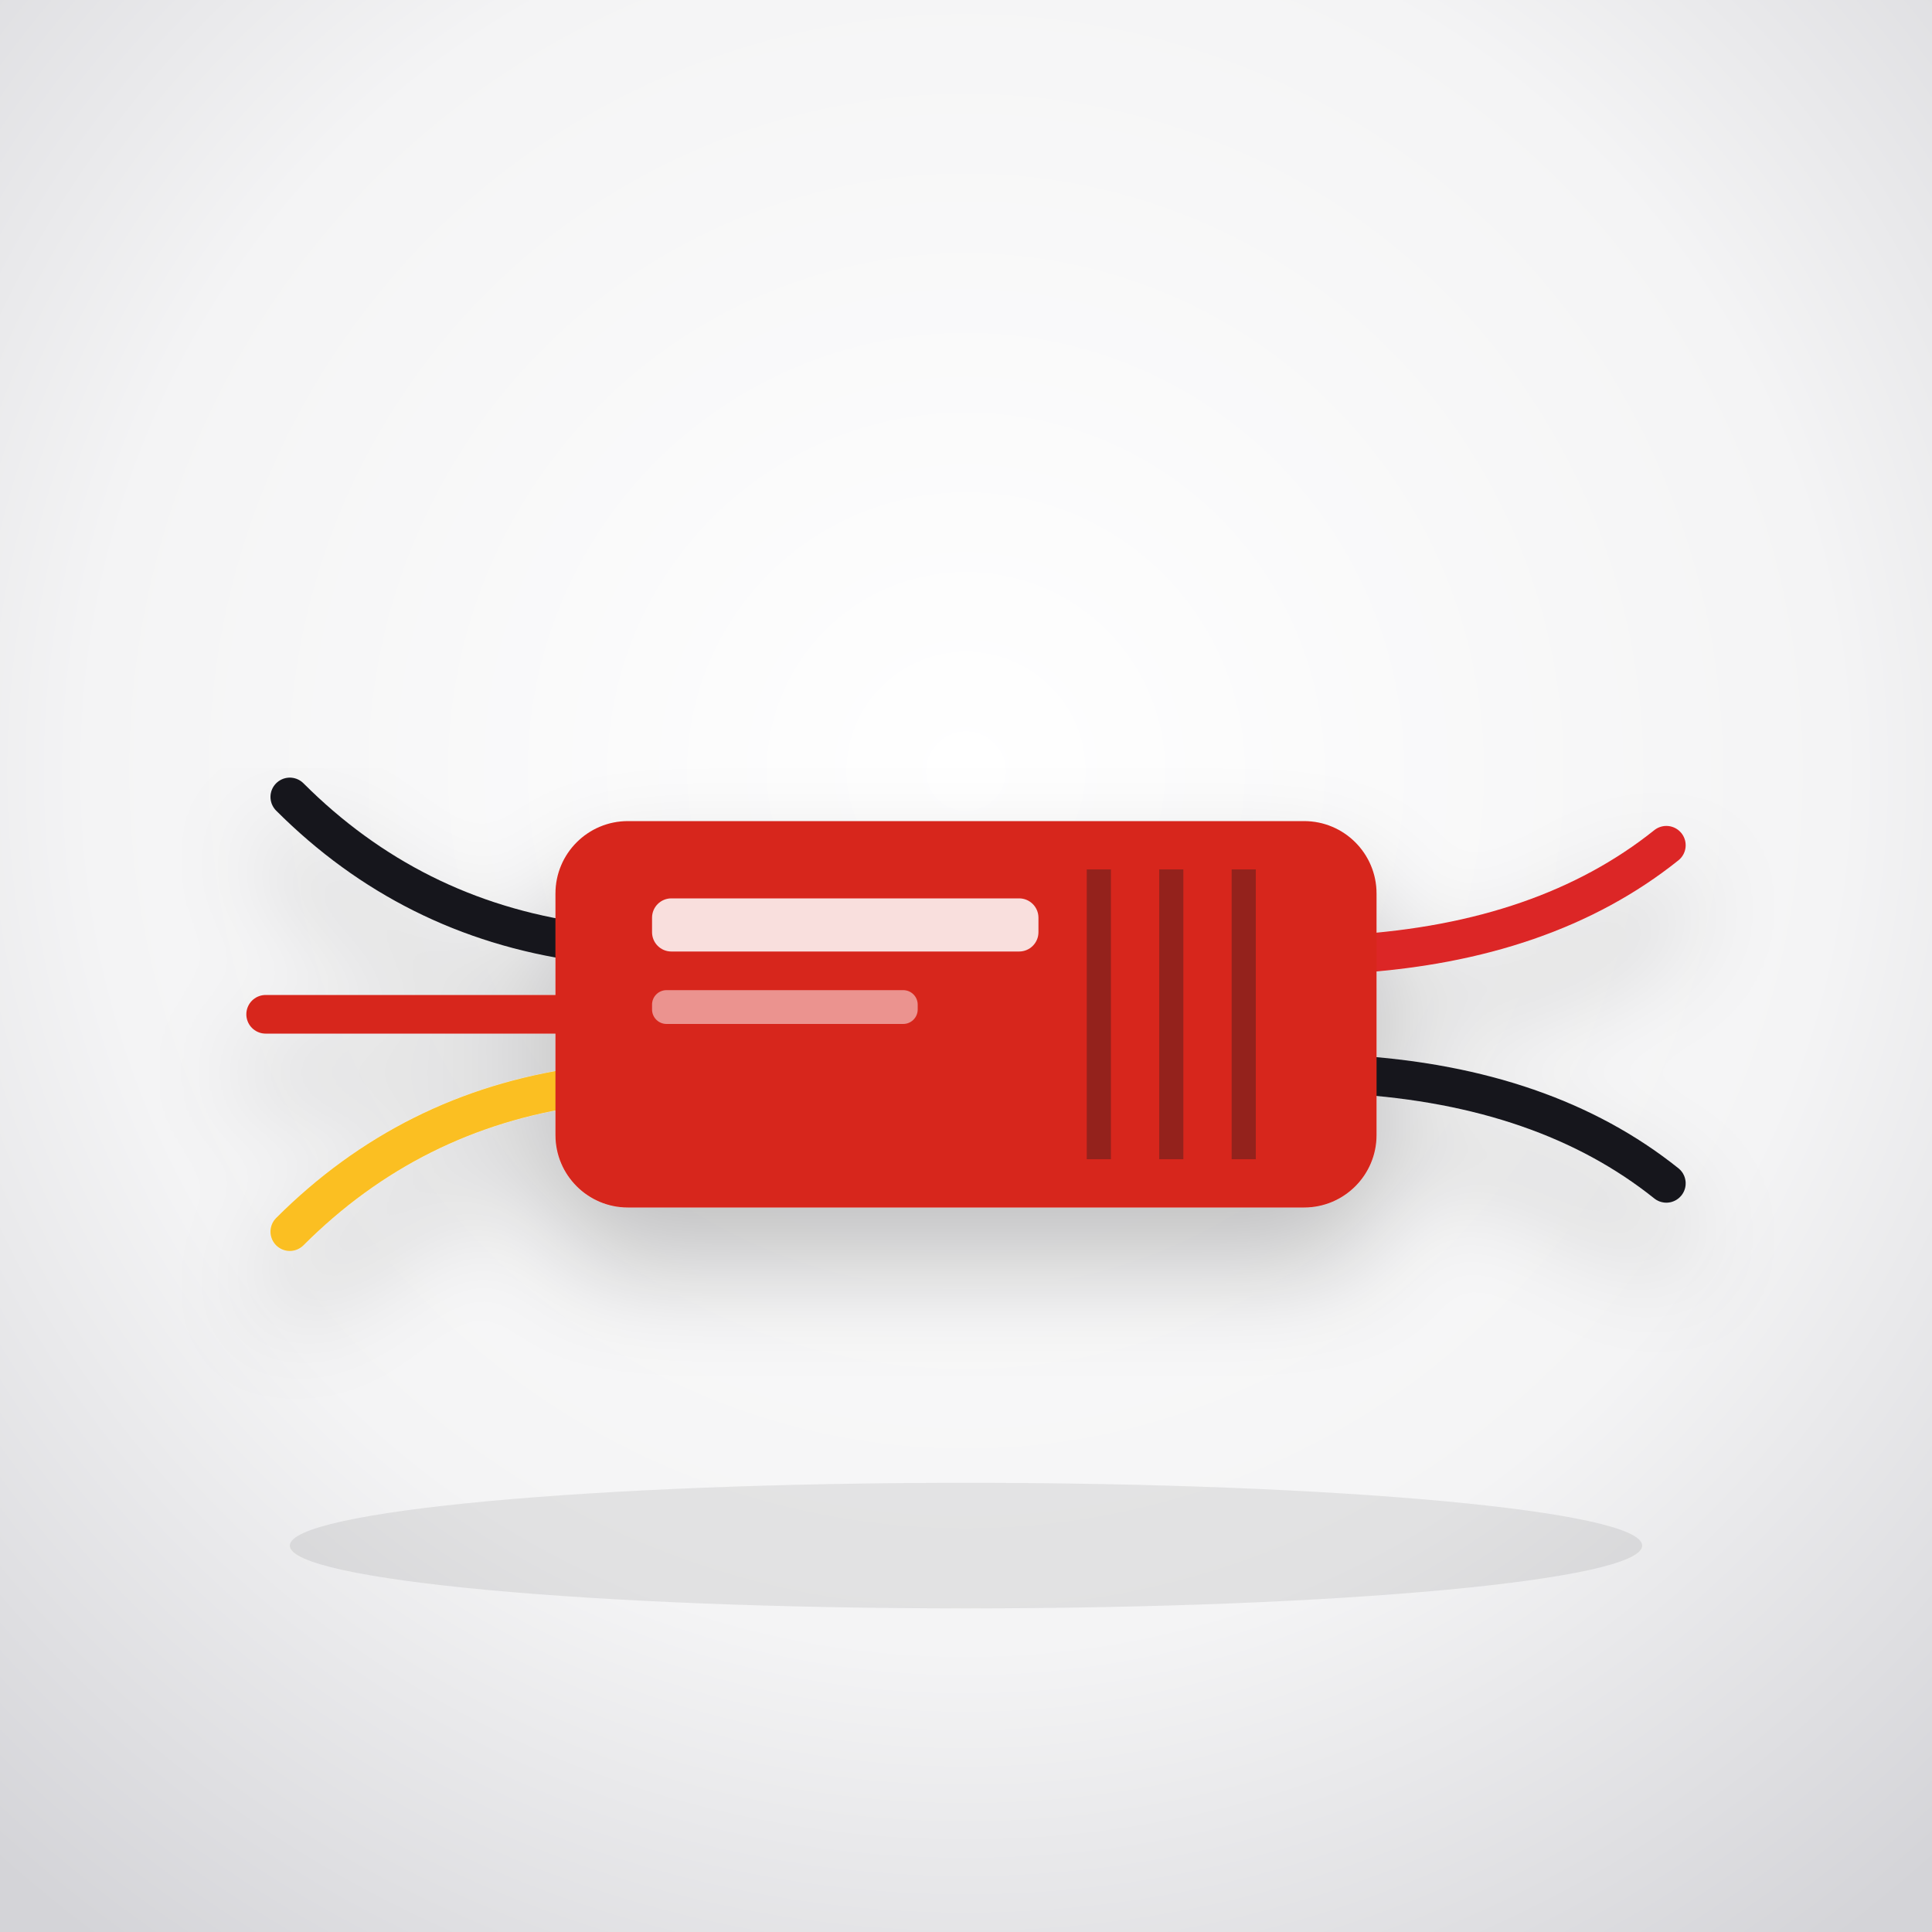
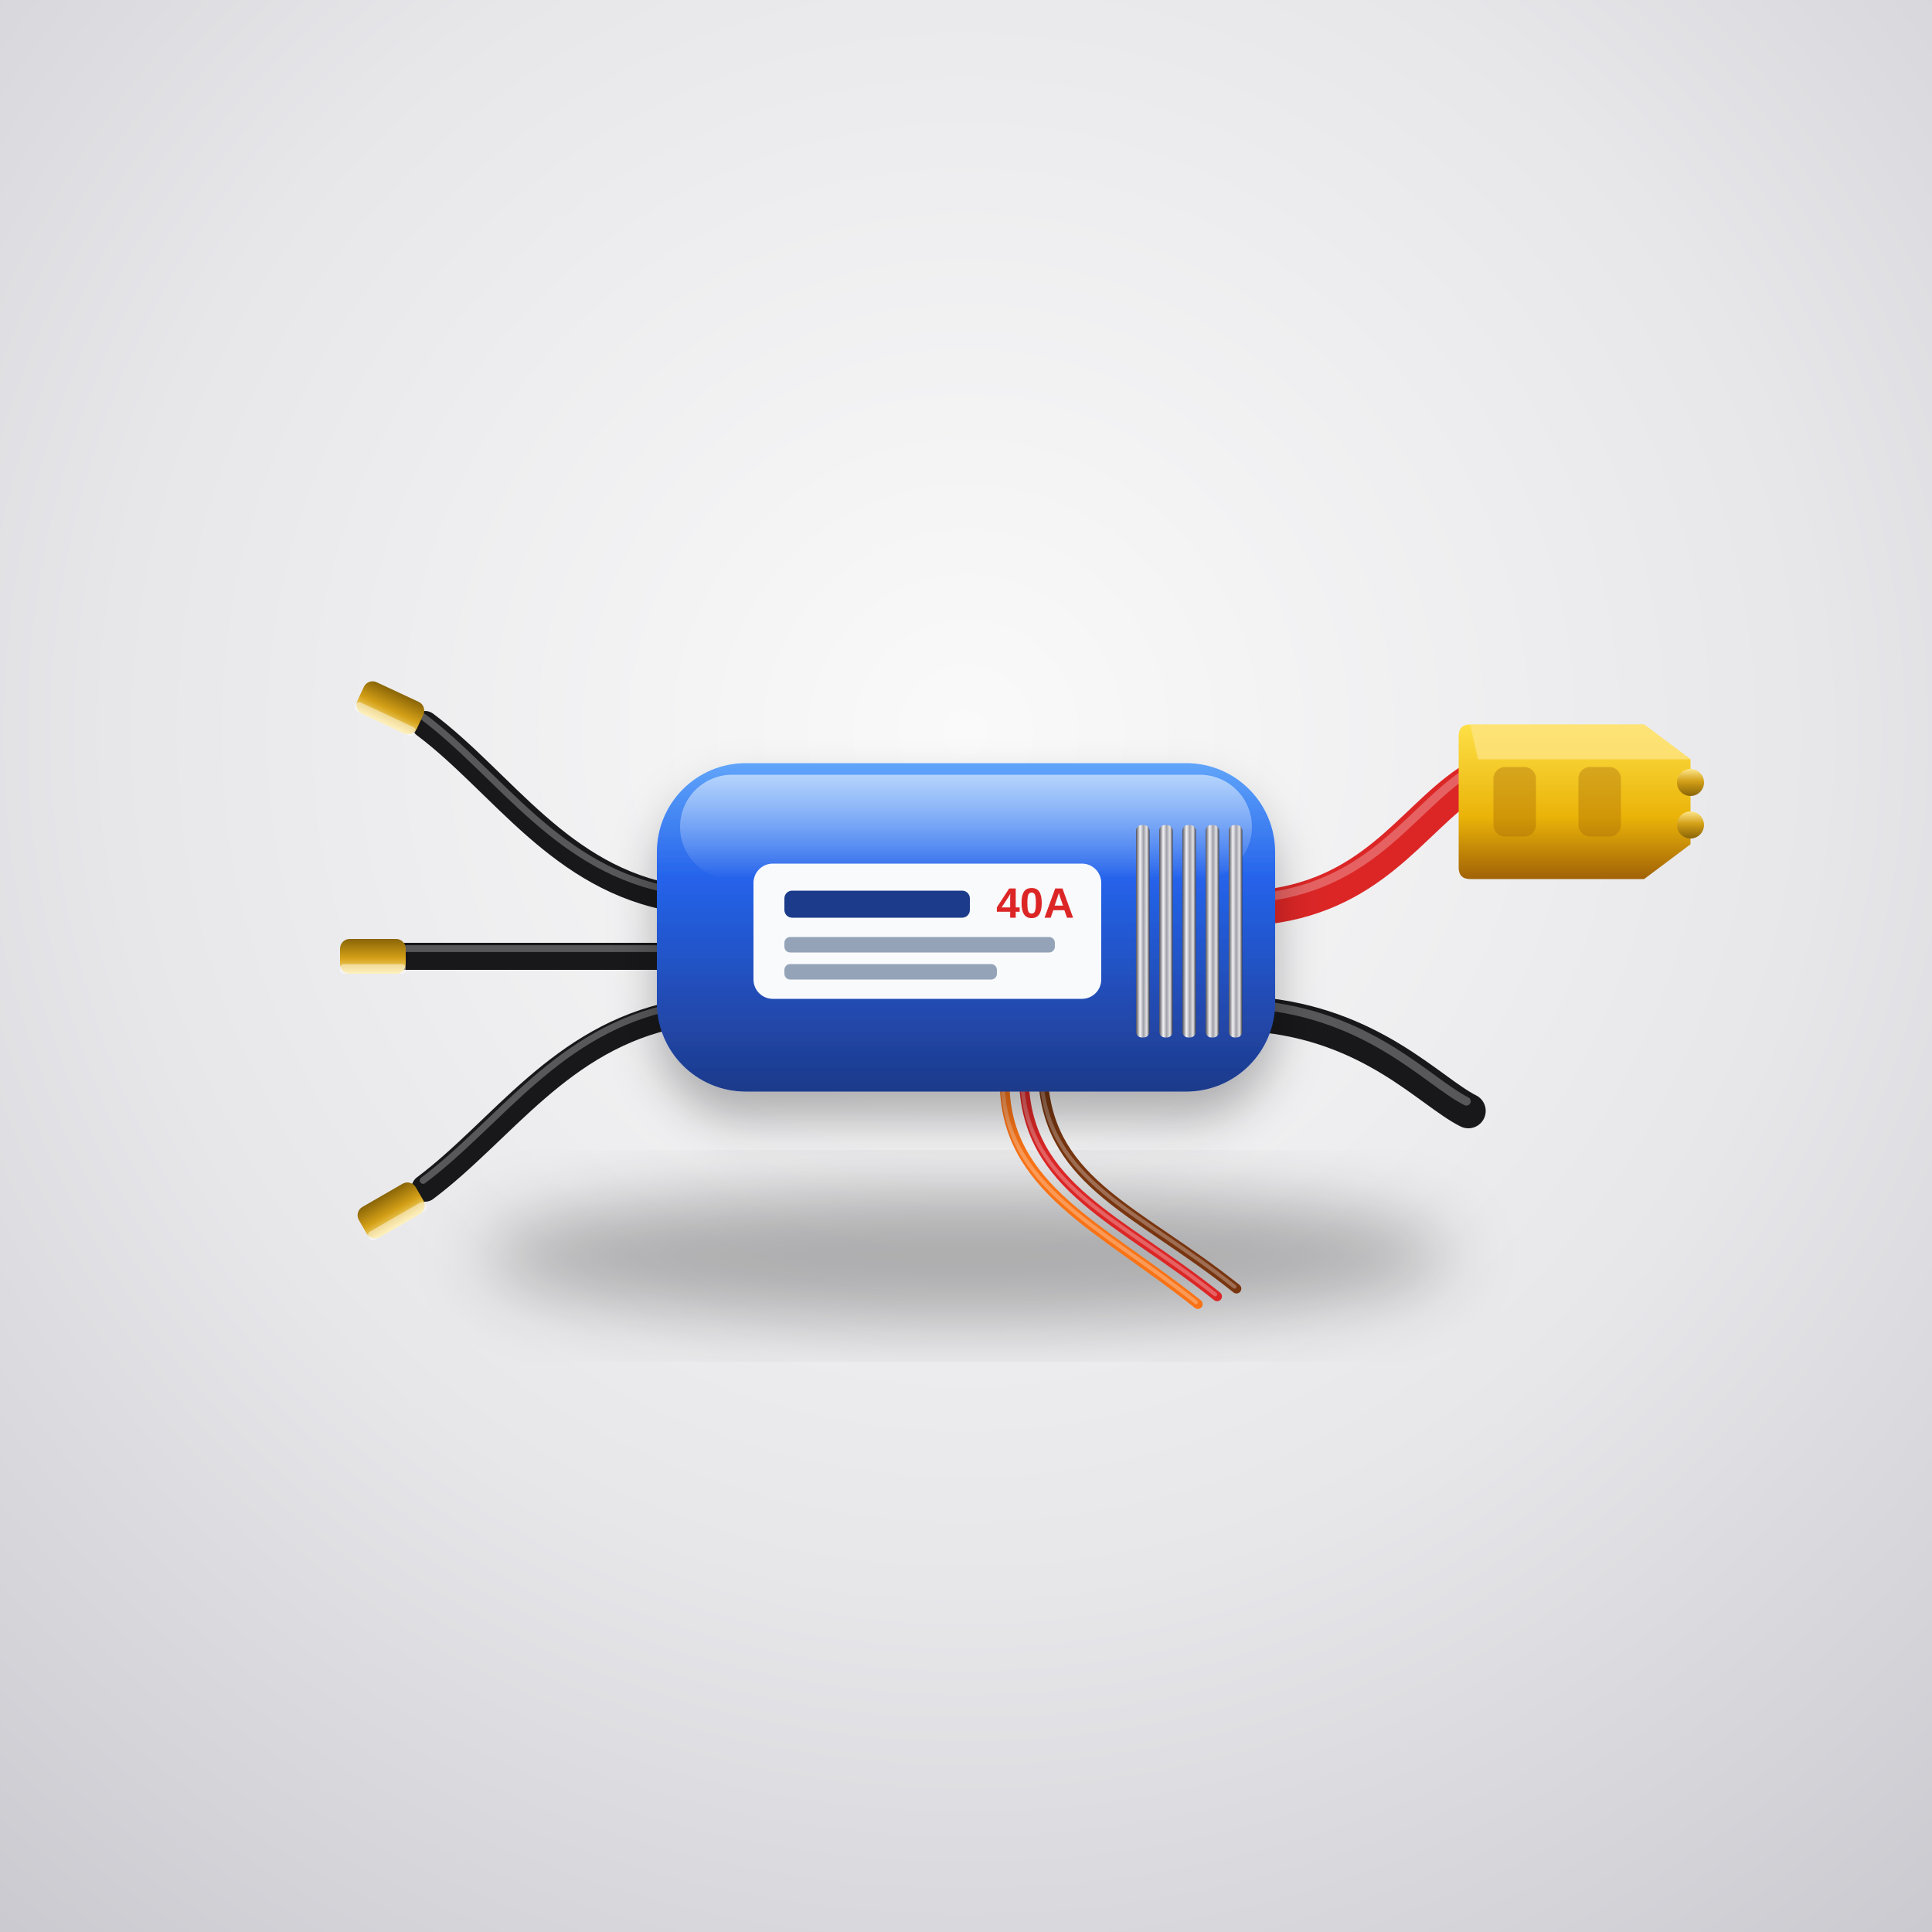
- <svg xmlns="http://www.w3.org/2000/svg" viewBox="0 0 800 800" width="800" height="800" role="img" aria-label="">
+ <svg xmlns="http://www.w3.org/2000/svg" viewBox="0 0 800 800" width="800" height="800">
  <defs>
-     <radialGradient id="bg" cx="50%" cy="40%" r="75%">
-       <stop offset="0%" stop-color="#ffffff" />
-       <stop offset="60%" stop-color="#f4f4f5" />
-       <stop offset="100%" stop-color="#d4d4d8" />
+     <radialGradient id="bg" cx="50%" cy="38%" r="80%">
+       <stop offset="0" stop-color="#fafafa" />
+       <stop offset=".55" stop-color="#e7e7ea" />
+       <stop offset="1" stop-color="#c9c9cf" />
    </radialGradient>
-     <filter id="sh" x="-20%" y="-20%" width="140%" height="160%">
-       <feDropShadow dx="0" dy="24" stdDeviation="22" flood-color="#000" flood-opacity=".22" />
+     <filter id="soft" x="-30%" y="-30%" width="160%" height="160%">
+       <feGaussianBlur stdDeviation="18" />
    </filter>
+     <filter id="lift" x="-20%" y="-20%" width="140%" height="160%">
+       <feDropShadow dx="0" dy="14" stdDeviation="12" flood-color="#000" flood-opacity=".28" />
+     </filter>
+     <linearGradient id="gold" x1="0" y1="0" x2="0" y2="1">
+       <stop offset="0" stop-color="#fde68a" />
+       <stop offset=".45" stop-color="#d4a017" />
+       <stop offset="1" stop-color="#8a6508" />
+     </linearGradient>
+     <linearGradient id="yellow" x1="0" y1="0" x2="0" y2="1">
+       <stop offset="0" stop-color="#fde047" />
+       <stop offset=".6" stop-color="#eab308" />
+       <stop offset="1" stop-color="#a16207" />
+     </linearGradient>
+     <linearGradient id="steel" x1="0" y1="0" x2="1" y2="0">
+       <stop offset="0" stop-color="#52525b" />
+       <stop offset=".3" stop-color="#f4f4f5" />
+       <stop offset=".55" stop-color="#a1a1aa" />
+       <stop offset=".8" stop-color="#e4e4e7" />
+       <stop offset="1" stop-color="#3f3f46" />
+     </linearGradient>
+     <linearGradient id="gloss" x1="0" y1="0" x2="0" y2="1">
+       <stop offset="0" stop-color="#fff" stop-opacity=".55" />
+       <stop offset="1" stop-color="#fff" stop-opacity="0" />
+     </linearGradient>
+     <linearGradient id="black" x1="0" y1="0" x2="0" y2="1">
+       <stop offset="0" stop-color="#3f3f46" />
+       <stop offset=".5" stop-color="#18181b" />
+       <stop offset="1" stop-color="#09090b" />
+     </linearGradient>
  </defs>
  <rect width="800" height="800" fill="url(#bg)" />
-   <ellipse cx="400" cy="640" rx="280" ry="26" fill="#000" opacity=".08" />
-   <g filter="url(#sh)" transform="translate(400 420) rotate(0) scale(1) translate(-400 -420)">
-     <g stroke-linecap="round" fill="none" stroke-width="16">
-       <path d="M240 390 Q170 380 120 330" stroke="#18181b" />
-       <path d="M240 420 Q160 420 110 420" stroke="#D7261E" />
-       <path d="M240 450 Q170 460 120 510" stroke="#fbbf24" />
-       <path d="M560 395 Q640 390 690 350" stroke="#dc2626" />
-       <path d="M560 445 Q640 450 690 490" stroke="#18181b" />
+   <g transform="translate(400 380) scale(.8) translate(-400 -400)">
+     <ellipse cx="400" cy="575" rx="250" ry="34" fill="#000" opacity=".28" filter="url(#soft)" />
+     <defs>
+       <linearGradient id="shrink" x1="0" y1="0" x2="0" y2="1">
+         <stop offset="0" stop-color="#60a5fa" />
+         <stop offset=".35" stop-color="#2563eb" />
+         <stop offset="1" stop-color="#1e3a8a" />
+       </linearGradient>
+     </defs>
+     <path d="M250 390 C190 380 160 330 120 300" fill="none" stroke="#18181b" stroke-width="14" stroke-linecap="round" stroke-linejoin="round" />
+     <path d="M250 390 C190 380 160 330 120 300" fill="none" stroke="#fff" stroke-opacity=".28" stroke-width="3.5" stroke-linecap="round" transform="translate(-1 -4)" />
+     <g transform="translate(112 296) rotate(205)">
+       <rect x="-6" y="-9" width="34" height="18" rx="5" fill="url(#gold)" />
+       <rect x="-6" y="-9" width="34" height="5" rx="2" fill="#fff" opacity=".45" />
    </g>
-     <rect x="230" y="340" width="340" height="160" rx="30" fill="#D7261E" />
-     <rect x="270" y="372" width="160" height="22" rx="8" fill="#fff" opacity=".85" />
-     <rect x="270" y="410" width="110" height="14" rx="6" fill="#fff" opacity=".5" />
-     <path d="M455 360 v120 M485 360 v120 M515 360 v120" stroke="#18181b" stroke-width="10" opacity=".35" />
+     <path d="M250 420 C180 420 150 420 110 420" fill="none" stroke="#18181b" stroke-width="14" stroke-linecap="round" stroke-linejoin="round" />
+     <path d="M250 420 C180 420 150 420 110 420" fill="none" stroke="#fff" stroke-opacity=".28" stroke-width="3.5" stroke-linecap="round" transform="translate(-1 -4)" />
+     <g transform="translate(104 420) rotate(180)">
+       <rect x="-6" y="-9" width="34" height="18" rx="5" fill="url(#gold)" />
+       <rect x="-6" y="-9" width="34" height="5" rx="2" fill="#fff" opacity=".45" />
+     </g>
+     <path d="M250 450 C190 462 160 510 120 540" fill="none" stroke="#18181b" stroke-width="14" stroke-linecap="round" stroke-linejoin="round" />
+     <path d="M250 450 C190 462 160 510 120 540" fill="none" stroke="#fff" stroke-opacity=".28" stroke-width="3.5" stroke-linecap="round" transform="translate(-1 -4)" />
+     <g transform="translate(112 546) rotate(150)">
+       <rect x="-6" y="-9" width="34" height="18" rx="5" fill="url(#gold)" />
+       <rect x="-6" y="-9" width="34" height="5" rx="2" fill="#fff" opacity=".45" />
+     </g>
+     <path d="M550 395 C610 390 630 350 660 330" fill="none" stroke="#dc2626" stroke-width="18" stroke-linecap="round" stroke-linejoin="round" />
+     <path d="M550 395 C610 390 630 350 660 330" fill="none" stroke="#fff" stroke-opacity=".28" stroke-width="4.5" stroke-linecap="round" transform="translate(-1 -5)" />
+     <path d="M550 450 C610 455 640 490 660 500" fill="none" stroke="#18181b" stroke-width="18" stroke-linecap="round" stroke-linejoin="round" />
+     <path d="M550 450 C610 455 640 490 660 500" fill="none" stroke="#fff" stroke-opacity=".28" stroke-width="4.5" stroke-linecap="round" transform="translate(-1 -5)" />
+     <g transform="translate(655 300)">
+       <path d="M0 6 Q0 0 6 0 H96 L120 18 V62 L96 80 H6 Q0 80 0 74 Z" fill="url(#yellow)" />
+       <path d="M6 0 H96 L120 18 H10 Z" fill="#fde68a" opacity=".7" />
+       <rect x="18" y="22" width="22" height="36" rx="6" fill="#a16207" opacity=".35" />
+       <rect x="62" y="22" width="22" height="36" rx="6" fill="#a16207" opacity=".35" />
+       <circle cx="120" cy="30" r="7" fill="url(#gold)" />
+       <circle cx="120" cy="52" r="7" fill="url(#gold)" />
+     </g>
+     <path d="M420 485 C420 540 470 560 520 600" fill="none" stroke="#f97316" stroke-width="5" stroke-linecap="round" stroke-linejoin="round" />
+     <path d="M420 485 C420 540 470 560 520 600" fill="none" stroke="#fff" stroke-opacity=".28" stroke-width="2" stroke-linecap="round" transform="translate(-1 -1)" />
+     <path d="M430 485 C432 540 480 556 530 596" fill="none" stroke="#dc2626" stroke-width="5" stroke-linecap="round" stroke-linejoin="round" />
+     <path d="M430 485 C432 540 480 556 530 596" fill="none" stroke="#fff" stroke-opacity=".28" stroke-width="2" stroke-linecap="round" transform="translate(-1 -1)" />
+     <path d="M440 485 C444 538 490 552 540 592" fill="none" stroke="#78350f" stroke-width="5" stroke-linecap="round" stroke-linejoin="round" />
+     <path d="M440 485 C444 538 490 552 540 592" fill="none" stroke="#fff" stroke-opacity=".28" stroke-width="2" stroke-linecap="round" transform="translate(-1 -1)" />
+     <g filter="url(#lift)">
+       <rect x="240" y="320" width="320" height="170" rx="46" fill="url(#shrink)" />
+       <rect x="252" y="326" width="296" height="54" rx="27" fill="url(#gloss)" />
+       <rect x="290" y="372" width="180" height="70" rx="10" fill="#f8fafc" />
+       <rect x="306" y="386" width="96" height="14" rx="4" fill="#1e3a8a" />
+       <rect x="306" y="410" width="140" height="8" rx="3" fill="#94a3b8" />
+       <rect x="306" y="424" width="110" height="8" rx="3" fill="#94a3b8" />
+       <text x="456" y="400" font-family="Arial, Helvetica, sans-serif" font-size="22" font-weight="800" fill="#dc2626" text-anchor="end">40A</text>
+       <g fill="url(#steel)">
+         <rect x="488" y="352" width="7" height="110" rx="3" />
+         <rect x="500" y="352" width="7" height="110" rx="3" />
+         <rect x="512" y="352" width="7" height="110" rx="3" />
+         <rect x="524" y="352" width="7" height="110" rx="3" />
+         <rect x="536" y="352" width="7" height="110" rx="3" />
+       </g>
+     </g>
  </g>
-   <text x="400" y="720" text-anchor="middle" font-family="Arial, Helvetica, sans-serif" font-size="30" font-weight="700" fill="#27272a" />
</svg>
